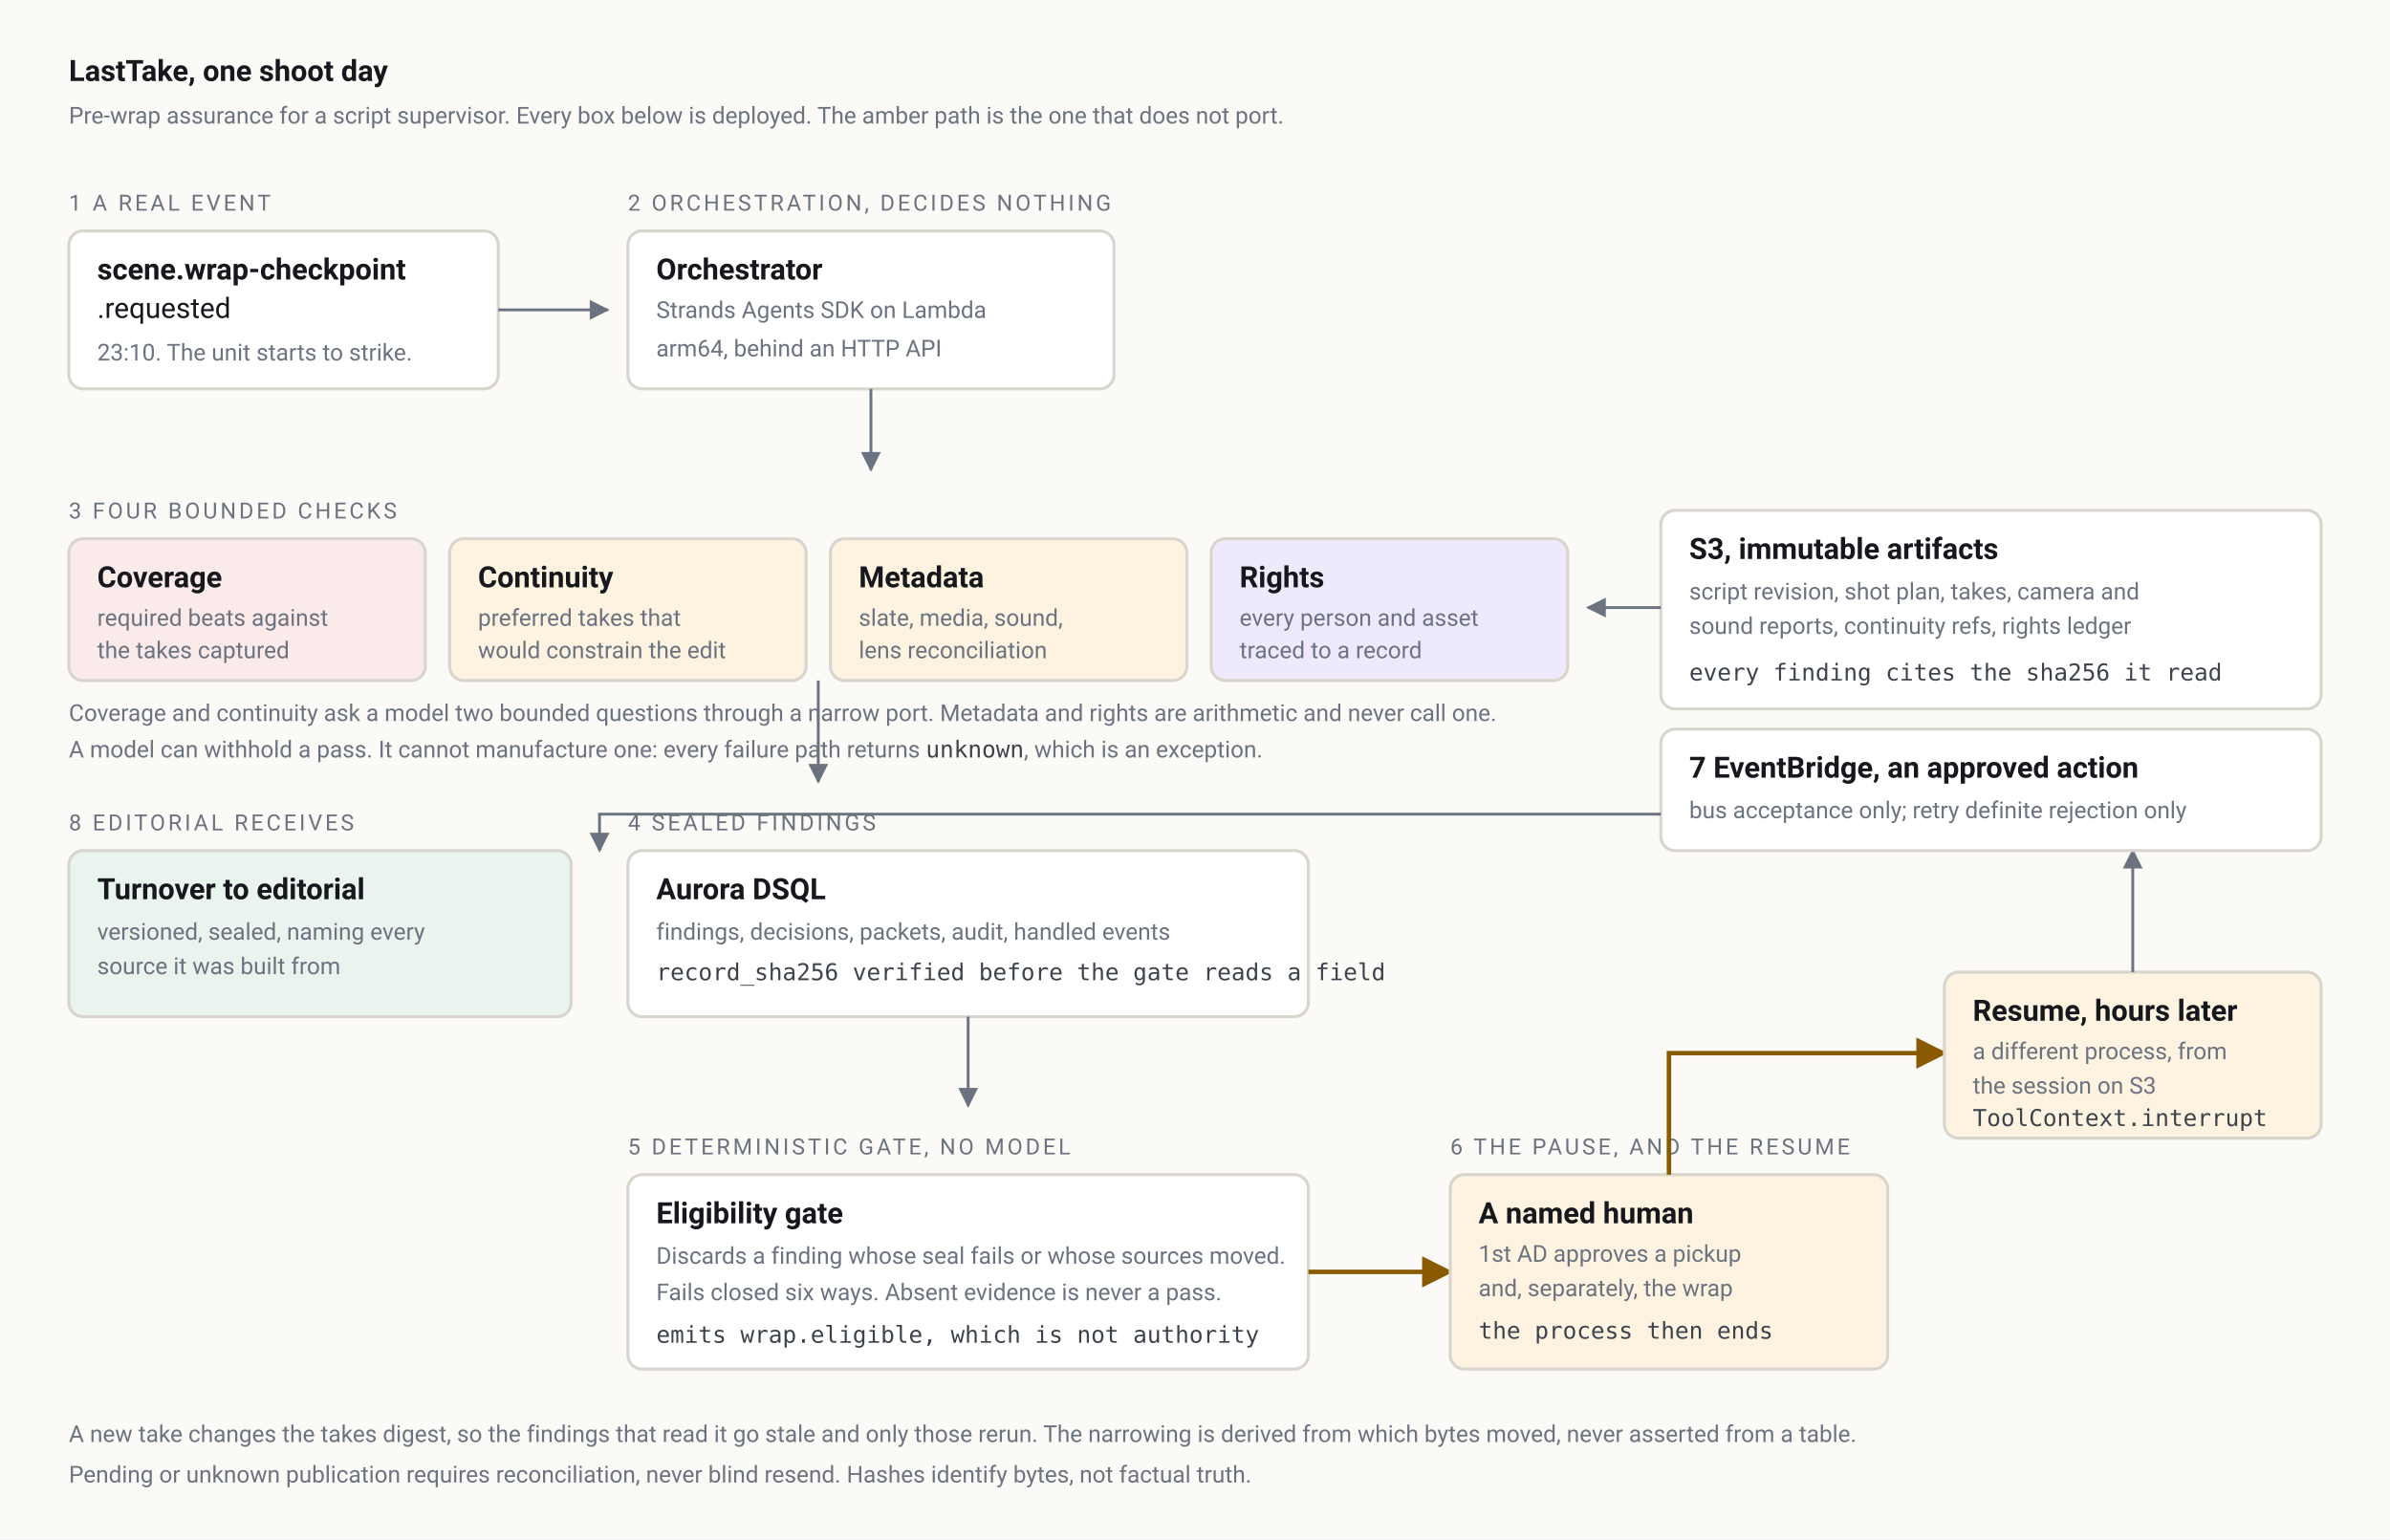
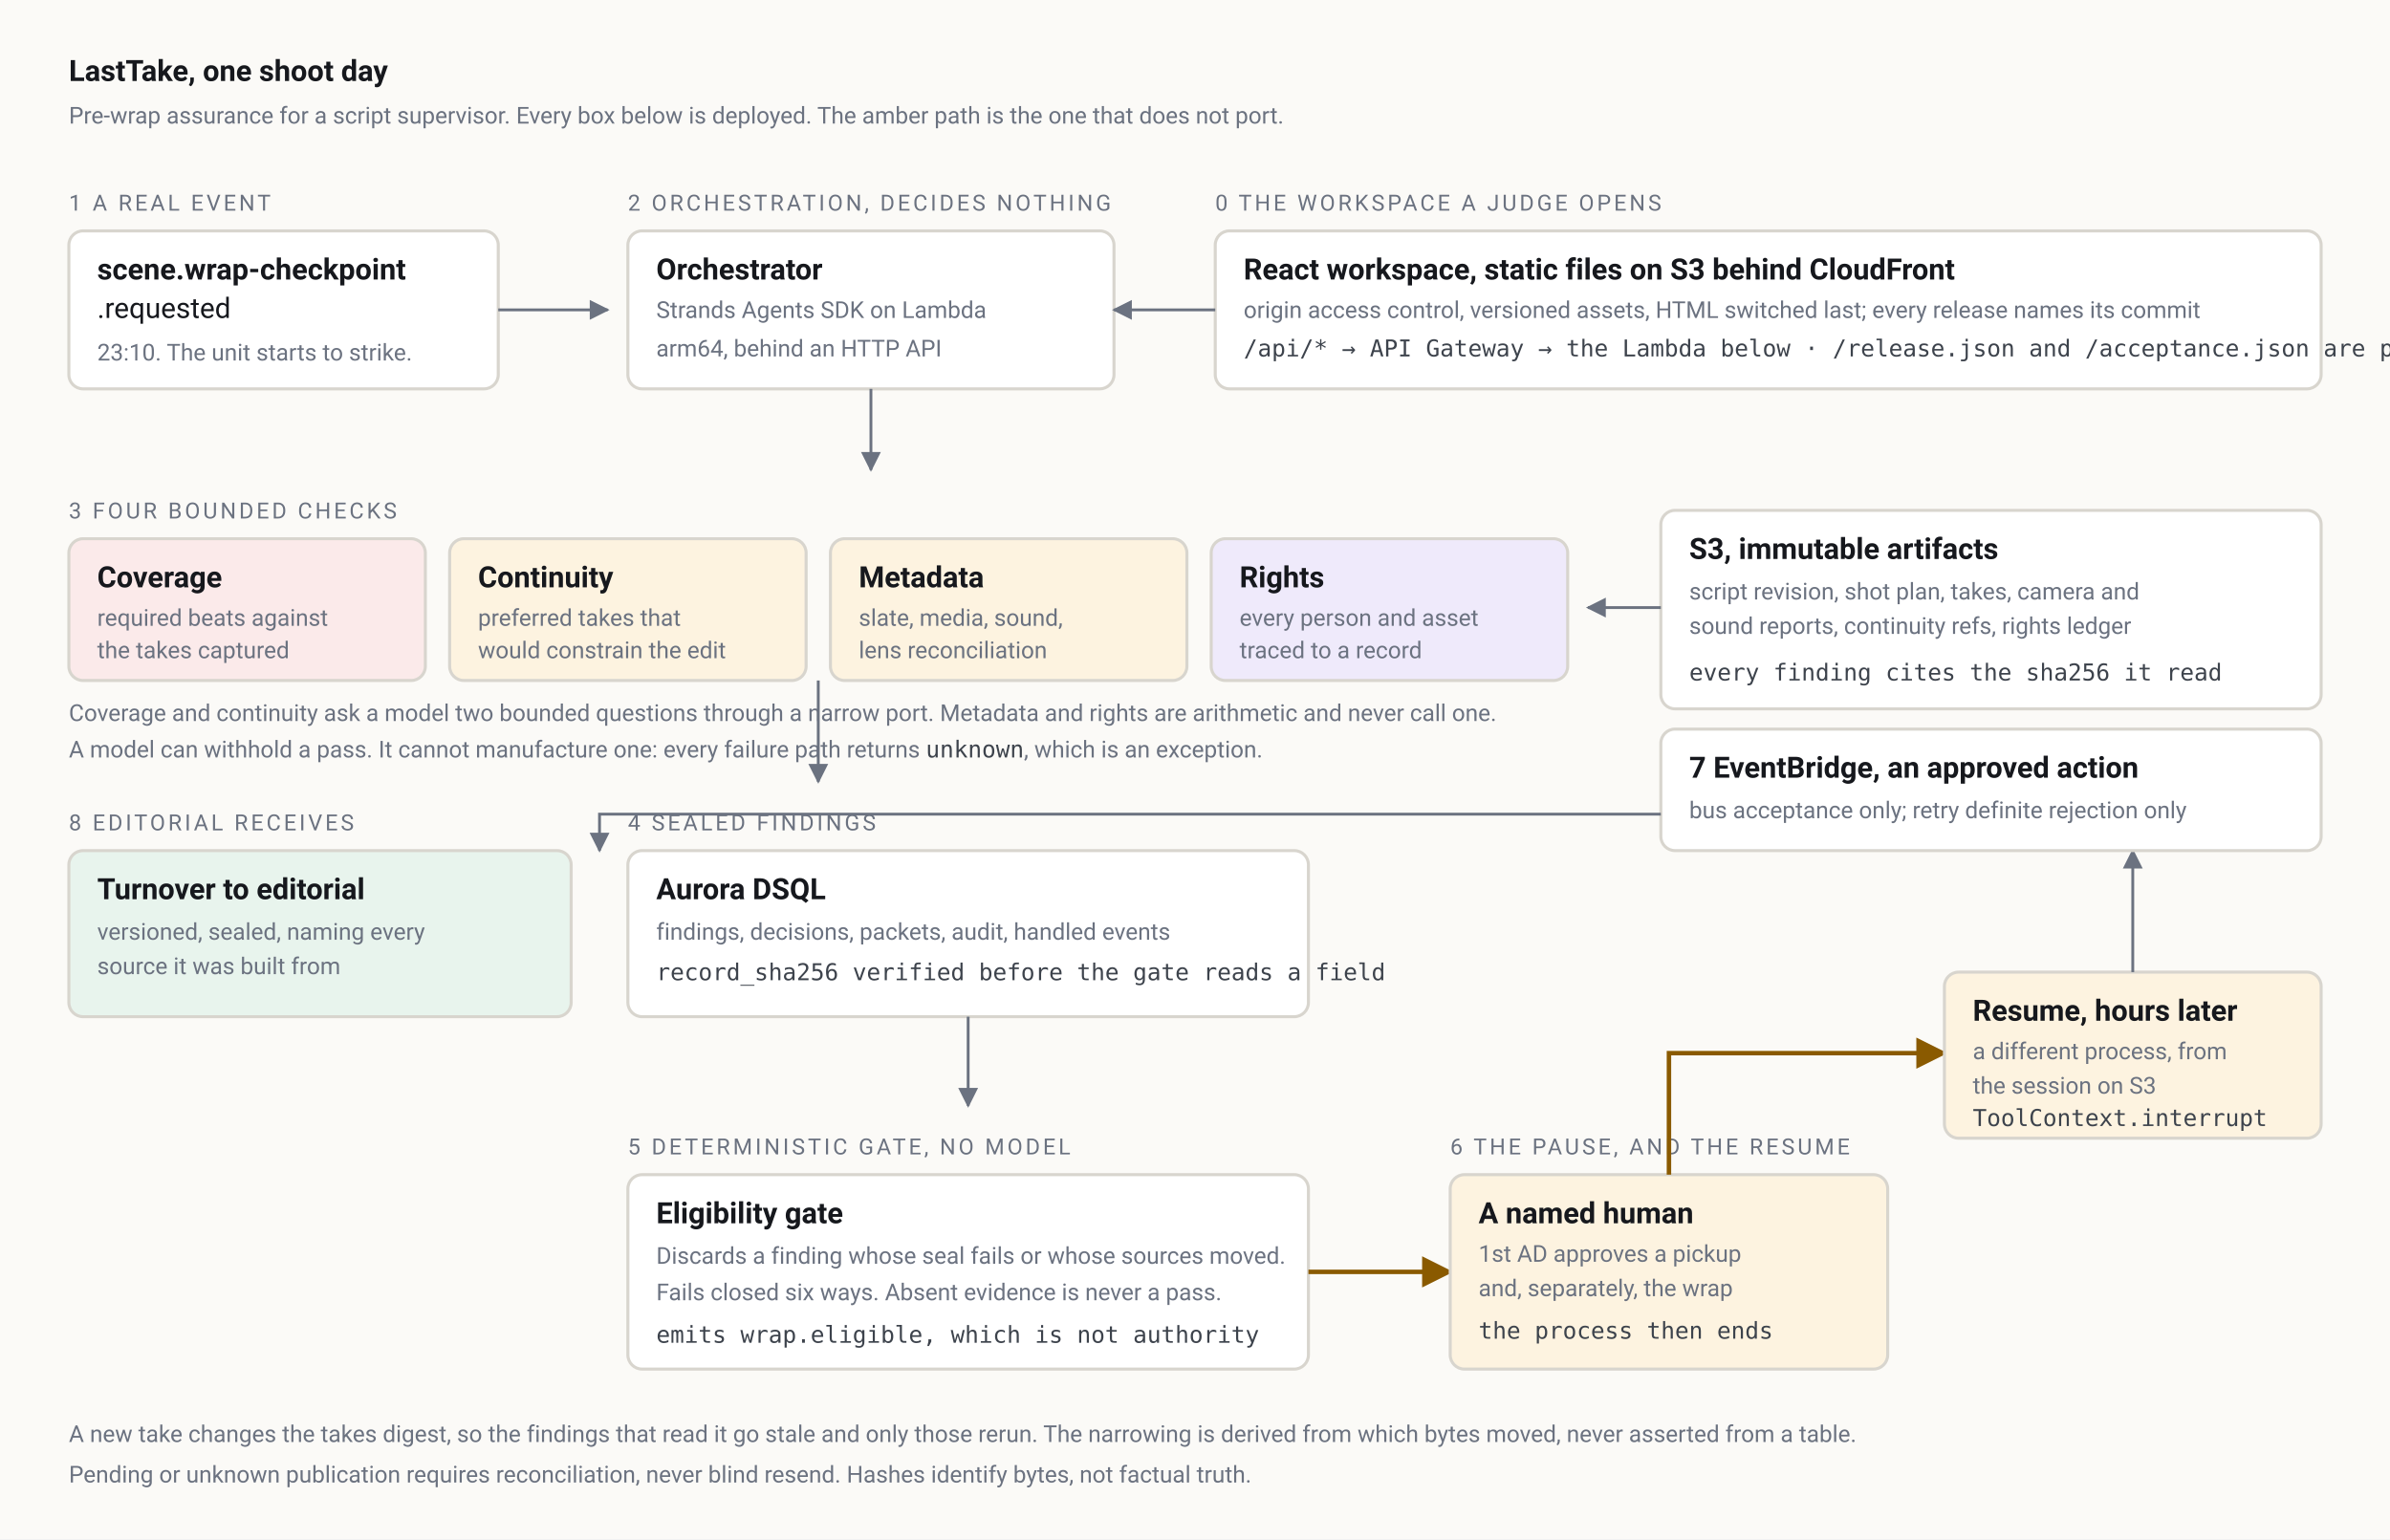
<svg xmlns="http://www.w3.org/2000/svg" viewBox="0 0 1180 760" width="1180" height="760" font-family="-apple-system,BlinkMacSystemFont,Segoe UI,Roboto,Helvetica,Arial,sans-serif">
  <rect width="1180" height="760" fill="#fbfaf7" />
  <defs>
    <marker id="a" viewBox="0 0 10 10" refX="9" refY="5" markerWidth="7" markerHeight="7" orient="auto">
      <path d="M0 0 L10 5 L0 10 z" fill="#6b7280" />
    </marker>
    <marker id="ah" viewBox="0 0 10 10" refX="9" refY="5" markerWidth="7" markerHeight="7" orient="auto">
      <path d="M0 0 L10 5 L0 10 z" fill="#8a5a00" />
    </marker>
  </defs>
  <style>
    .box  { stroke:#d8d5ce; stroke-width:1.5; rx:7; }
    .t    { fill:#16181d; font-size:14px; }
    .tb   { fill:#16181d; font-size:14.5px; font-weight:650; }
    .s    { fill:#6b7280; font-size:11.5px; }
    .lbl  { fill:#6b7280; font-size:11px; }
    .hd   { fill:#6b7280; font-size:11px; letter-spacing:1.4px; }
    .ln   { stroke:#6b7280; stroke-width:1.4; fill:none; marker-end:url(#a); }
    .lnh  { stroke:#8a5a00; stroke-width:2.2; fill:none; marker-end:url(#ah); }
    .mono { font-family:ui-monospace,SFMono-Regular,Consolas,monospace; font-size:11.5px; fill:#3d434c; }
  </style>
  <text x="34" y="40" class="tb" font-size="19">LastTake, one shoot day</text>
  <text x="34" y="61" class="s">Pre-wrap assurance for a script supervisor. Every box below is deployed. The amber path is the one that does not port.</text>
  <text x="34" y="104" class="hd">1 A REAL EVENT</text>
  <rect x="34" y="114" width="212" height="78" class="box" fill="#fff" />
  <text x="48" y="138" class="tb">scene.wrap-checkpoint</text>
  <text x="48" y="157" class="t">.requested</text>
  <text x="48" y="178" class="s">23:10. The unit starts to strike.</text>
  <path d="M246 153 H300" class="ln" />
  <text x="310" y="104" class="hd">2 ORCHESTRATION, DECIDES NOTHING</text>
  <rect x="310" y="114" width="240" height="78" class="box" fill="#fff" />
  <text x="324" y="138" class="tb">Orchestrator</text>
  <text x="324" y="157" class="s">Strands Agents SDK on Lambda</text>
  <text x="324" y="176" class="s">arm64, behind an HTTP API</text>
+   <text x="600" y="104" class="hd">0 THE WORKSPACE A JUDGE OPENS</text>
+   <rect x="600" y="114" width="546" height="78" class="box" fill="#fff" />
+   <text x="614" y="138" class="tb">React workspace, static files on S3 behind CloudFront</text>
+   <text x="614" y="157" class="s">origin access control, versioned assets, HTML switched last; every release names its commit</text>
+   <text x="614" y="176" class="mono">/api/* → API Gateway → the Lambda below · /release.json and /acceptance.json are public receipts</text>
+   <path d="M600 153 H550" class="ln" />
  <path d="M430 192 V232" class="ln" />
  <text x="34" y="256" class="hd">3 FOUR BOUNDED CHECKS</text>
  <g>
    <rect x="34" y="266" width="176" height="70" class="box" fill="#fbeaea" />
    <text x="48" y="290" class="tb">Coverage</text>
    <text x="48" y="309" class="s">required beats against</text>
    <text x="48" y="325" class="s">the takes captured</text>
    <rect x="222" y="266" width="176" height="70" class="box" fill="#fdf3e0" />
    <text x="236" y="290" class="tb">Continuity</text>
    <text x="236" y="309" class="s">preferred takes that</text>
    <text x="236" y="325" class="s">would constrain the edit</text>
    <rect x="410" y="266" width="176" height="70" class="box" fill="#fdf3e0" />
    <text x="424" y="290" class="tb">Metadata</text>
    <text x="424" y="309" class="s">slate, media, sound,</text>
    <text x="424" y="325" class="s">lens reconciliation</text>
    <rect x="598" y="266" width="176" height="70" class="box" fill="#efeafb" />
    <text x="612" y="290" class="tb">Rights</text>
    <text x="612" y="309" class="s">every person and asset</text>
    <text x="612" y="325" class="s">traced to a record</text>
  </g>
  <text x="34" y="356" class="s">Coverage and continuity ask a model two bounded questions through a narrow port. Metadata and rights are arithmetic and never call one.</text>
  <text x="34" y="374" class="s">A model can withhold a pass. It cannot manufacture one: every failure path returns <tspan class="mono">unknown</tspan>, which is an exception.</text>
  <rect x="820" y="252" width="326" height="98" class="box" fill="#fff" />
  <text x="834" y="276" class="tb">S3, immutable artifacts</text>
  <text x="834" y="296" class="s">script revision, shot plan, takes, camera and</text>
  <text x="834" y="313" class="s">sound reports, continuity refs, rights ledger</text>
  <text x="834" y="336" class="mono">every finding cites the sha256 it read</text>
  <path d="M820 300 H784" class="ln" />
  <path d="M404 336 V386" class="ln" />
  <text x="310" y="410" class="hd">4 SEALED FINDINGS</text>
  <text x="34" y="410" class="hd">8 EDITORIAL RECEIVES</text>
  <rect x="310" y="420" width="336" height="82" class="box" fill="#fff" />
  <text x="324" y="444" class="tb">Aurora DSQL</text>
  <text x="324" y="464" class="s">findings, decisions, packets, audit, handled events</text>
  <text x="324" y="484" class="mono">record_sha256 verified before the gate reads a field</text>
  <path d="M478 502 V546" class="ln" />
  <text x="310" y="570" class="hd">5 DETERMINISTIC GATE, NO MODEL</text>
  <rect x="310" y="580" width="336" height="96" class="box" fill="#fff" stroke="#137a4c" stroke-width="2.5" />
  <text x="324" y="604" class="tb">Eligibility gate</text>
  <text x="324" y="624" class="s">Discards a finding whose seal fails or whose sources moved.</text>
  <text x="324" y="642" class="s">Fails closed six ways. Absent evidence is never a pass.</text>
  <text x="324" y="663" class="mono">emits wrap.eligible, which is not authority</text>
  <path d="M646 628 H716" class="lnh" />
  <text x="716" y="570" class="hd" fill="#8a5a00">6 THE PAUSE, AND THE RESUME</text>
  <rect x="716" y="580" width="216" height="96" class="box" fill="#fdf3e0" stroke="#8a5a00" stroke-width="2" />
  <text x="730" y="604" class="tb">A named human</text>
  <text x="730" y="623" class="s">1st AD approves a pickup</text>
  <text x="730" y="640" class="s">and, separately, the wrap</text>
  <text x="730" y="661" class="mono">the process then ends</text>
  <path d="M824 580 V520 H960" class="lnh" />
  <rect x="960" y="480" width="186" height="82" class="box" fill="#fdf3e0" stroke="#8a5a00" stroke-width="2" />
  <text x="974" y="504" class="tb">Resume, hours later</text>
  <text x="974" y="523" class="s">a different process, from</text>
  <text x="974" y="540" class="s">the session on S3</text>
  <text x="974" y="556" class="mono">ToolContext.interrupt</text>
  <path d="M1053 480 V420" class="ln" />
  <rect x="820" y="360" width="326" height="60" class="box" fill="#fff" />
  <text x="834" y="384" class="tb">7 EventBridge, an approved action</text>
  <text x="834" y="404" class="s">bus acceptance only; retry definite rejection only</text>
  <path d="M820 402 H296 V420" class="ln" />
  <rect x="34" y="420" width="248" height="82" class="box" fill="#e8f4ed" />
  <text x="48" y="444" class="tb">Turnover to editorial</text>
  <text x="48" y="464" class="s">versioned, sealed, naming every</text>
  <text x="48" y="481" class="s">source it was built from</text>
  <text x="34" y="712" class="s">A new take changes the takes digest, so the findings that read it go stale and only those rerun. The narrowing is derived from which bytes moved, never asserted from a table.</text>
  <text x="34" y="732" class="s">Pending or unknown publication requires reconciliation, never blind resend. Hashes identify bytes, not factual truth.</text>
</svg>
